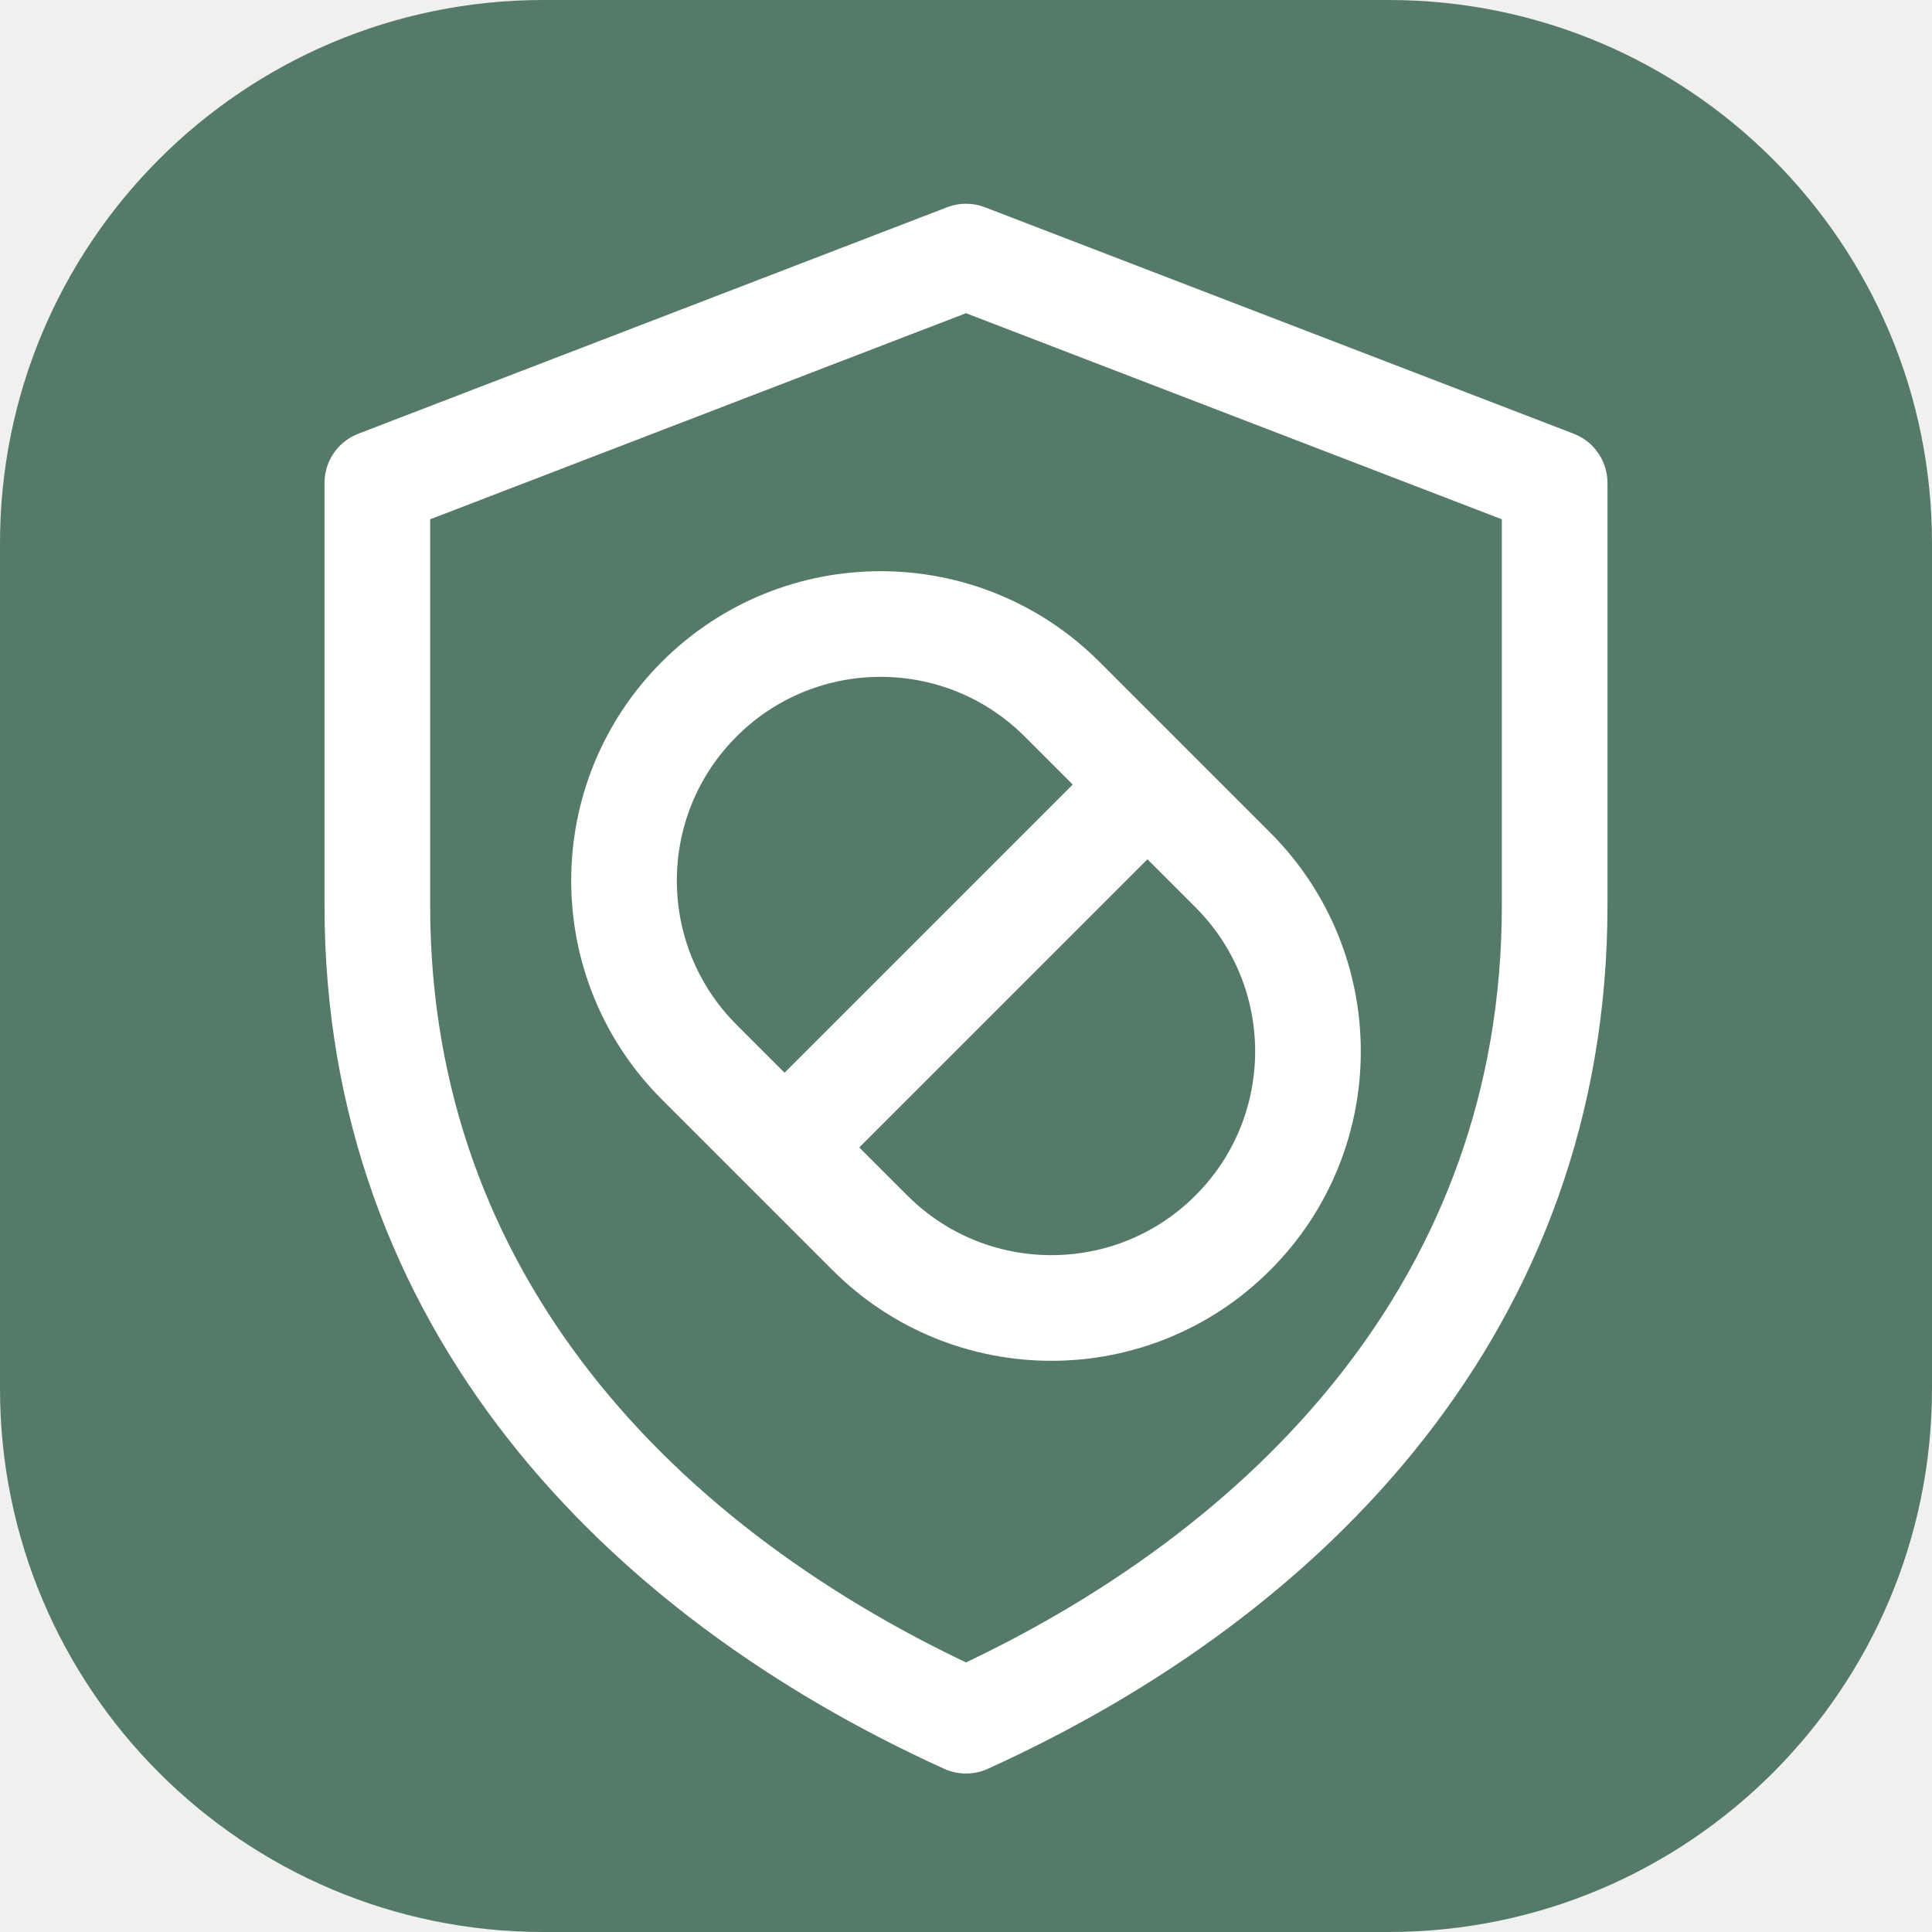
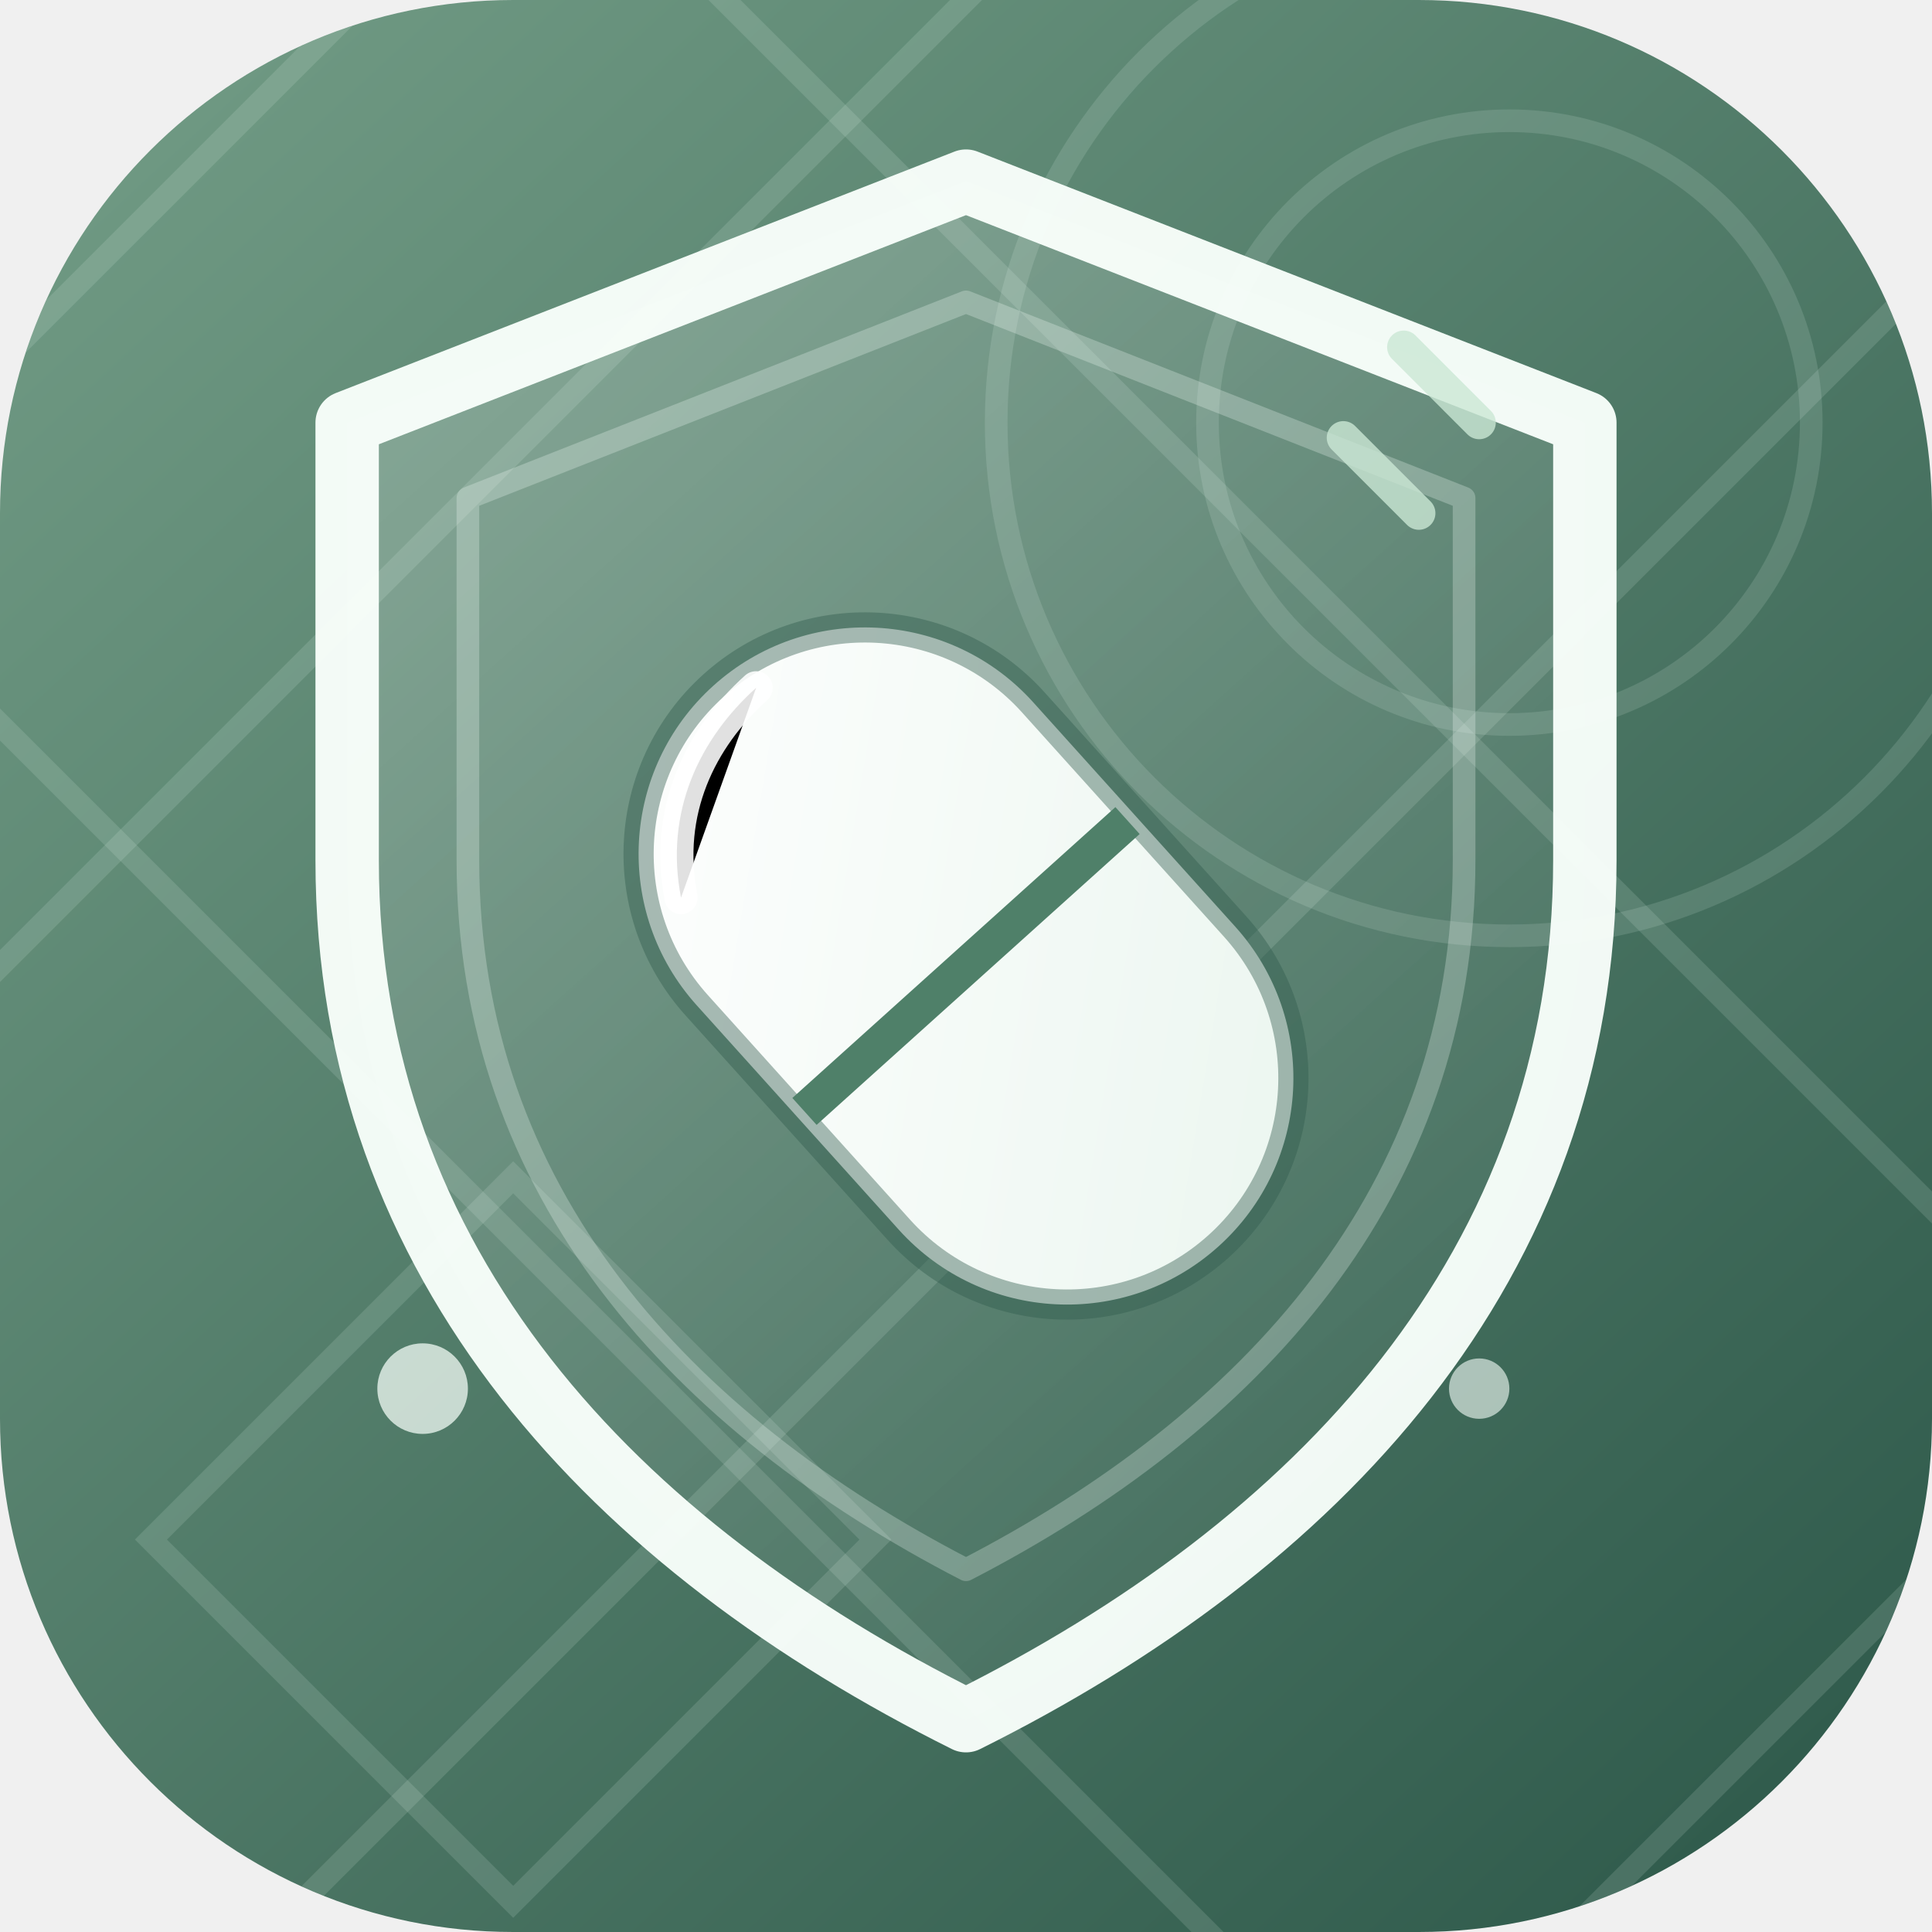
- <svg xmlns="http://www.w3.org/2000/svg" viewBox="0 0 64 64">
-   <rect width="64" height="64" rx="18" fill="#557B68" />
-   <g fill="none" stroke="#FFFFFF" stroke-width="3.5" stroke-linecap="round" stroke-linejoin="round">
-     <path d="M32 8.5 51.5 16v14c0 13.1-8.7 22.1-19.5 27-10.8-4.9-19.5-13.9-19.5-27V16L32 8.5Z" />
-     <g transform="rotate(-45 32 32)">
-       <rect x="23.5" y="19.5" width="17" height="25" rx="8.5" />
-       <path d="M23.8 32h16.4" />
+ <svg xmlns="http://www.w3.org/2000/svg" viewBox="0 0 128 128" role="img" aria-labelledby="title desc" shape-rendering="geometricPrecision">
+   <defs>
+     <linearGradient id="base" x1="12" y1="8" x2="116" y2="120" gradientUnits="userSpaceOnUse">
+       <stop stop-color="#6E9882" />
+       <stop offset="1" stop-color="#315C4D" />
+     </linearGradient>
+     <linearGradient id="glass" x1="28" y1="24" x2="100" y2="104" gradientUnits="userSpaceOnUse">
+       <stop stop-color="#FFFFFF" stop-opacity=".2" />
+       <stop offset="1" stop-color="#FFFFFF" stop-opacity=".025" />
+     </linearGradient>
+     <linearGradient id="capsule" x1="44" y1="40" x2="84" y2="90" gradientUnits="userSpaceOnUse">
+       <stop stop-color="#FFFFFF" />
+       <stop offset="1" stop-color="#E9F5EE" />
+     </linearGradient>
+     <clipPath id="icon-clip">
+       <rect width="128" height="128" rx="34" />
+     </clipPath>
+   </defs>
+   <g clip-path="url(#icon-clip)">
+     <rect width="128" height="128" fill="url(#base)" />
+     <g fill="none" stroke="#F5FFFA" stroke-opacity=".13" stroke-width="1.5">
+       <path d="M-12 36 36-12l104 104-48 48z" />
+       <path d="M18 128 128 18M-14 78 78-14" />
+       <circle cx="100" cy="28" r="34" />
+       <circle cx="100" cy="28" r="20" />
+       <path d="m10 102 24-24 24 24-24 24z" />
    </g>
+     <path d="M64 12 105 28v29c0 27-17.9 45.5-41 57-23.1-11.5-41-30-41-57V28L64 12Z" fill="url(#glass)" stroke="#F8FFFB" stroke-opacity=".96" stroke-width="4.2" stroke-linejoin="round" />
+     <path d="M64 20 97 33v24c0 22-14.2 37.3-33 47-18.8-9.7-33-25-33-47V33l33-13Z" fill="none" stroke="#F8FFFB" stroke-opacity=".26" stroke-width="1.5" stroke-linejoin="round" />
+     <g transform="rotate(-42 64 64)">
+       <rect x="49" y="39" width="30" height="50" rx="15" fill="url(#capsule)" stroke="#315C4D" stroke-opacity=".42" stroke-width="2" />
+       <path d="M49.6 64h28.8" stroke="#4F8069" stroke-width="2.4" />
+       <path d="M53 48c3-5 8-7 13-7" stroke="#FFFFFF" stroke-opacity=".88" stroke-width="2.2" stroke-linecap="round" />
+     </g>
+     <path d="m89 29 5 5m-1-11 5 5" stroke="#CBE7D5" stroke-width="2.2" stroke-linecap="round" opacity=".8" />
+     <circle cx="28" cy="92" r="3" fill="#F7FFFA" fill-opacity=".72" />
+     <circle cx="98" cy="92" r="2" fill="#F7FFFA" fill-opacity=".6" />
  </g>
</svg>
